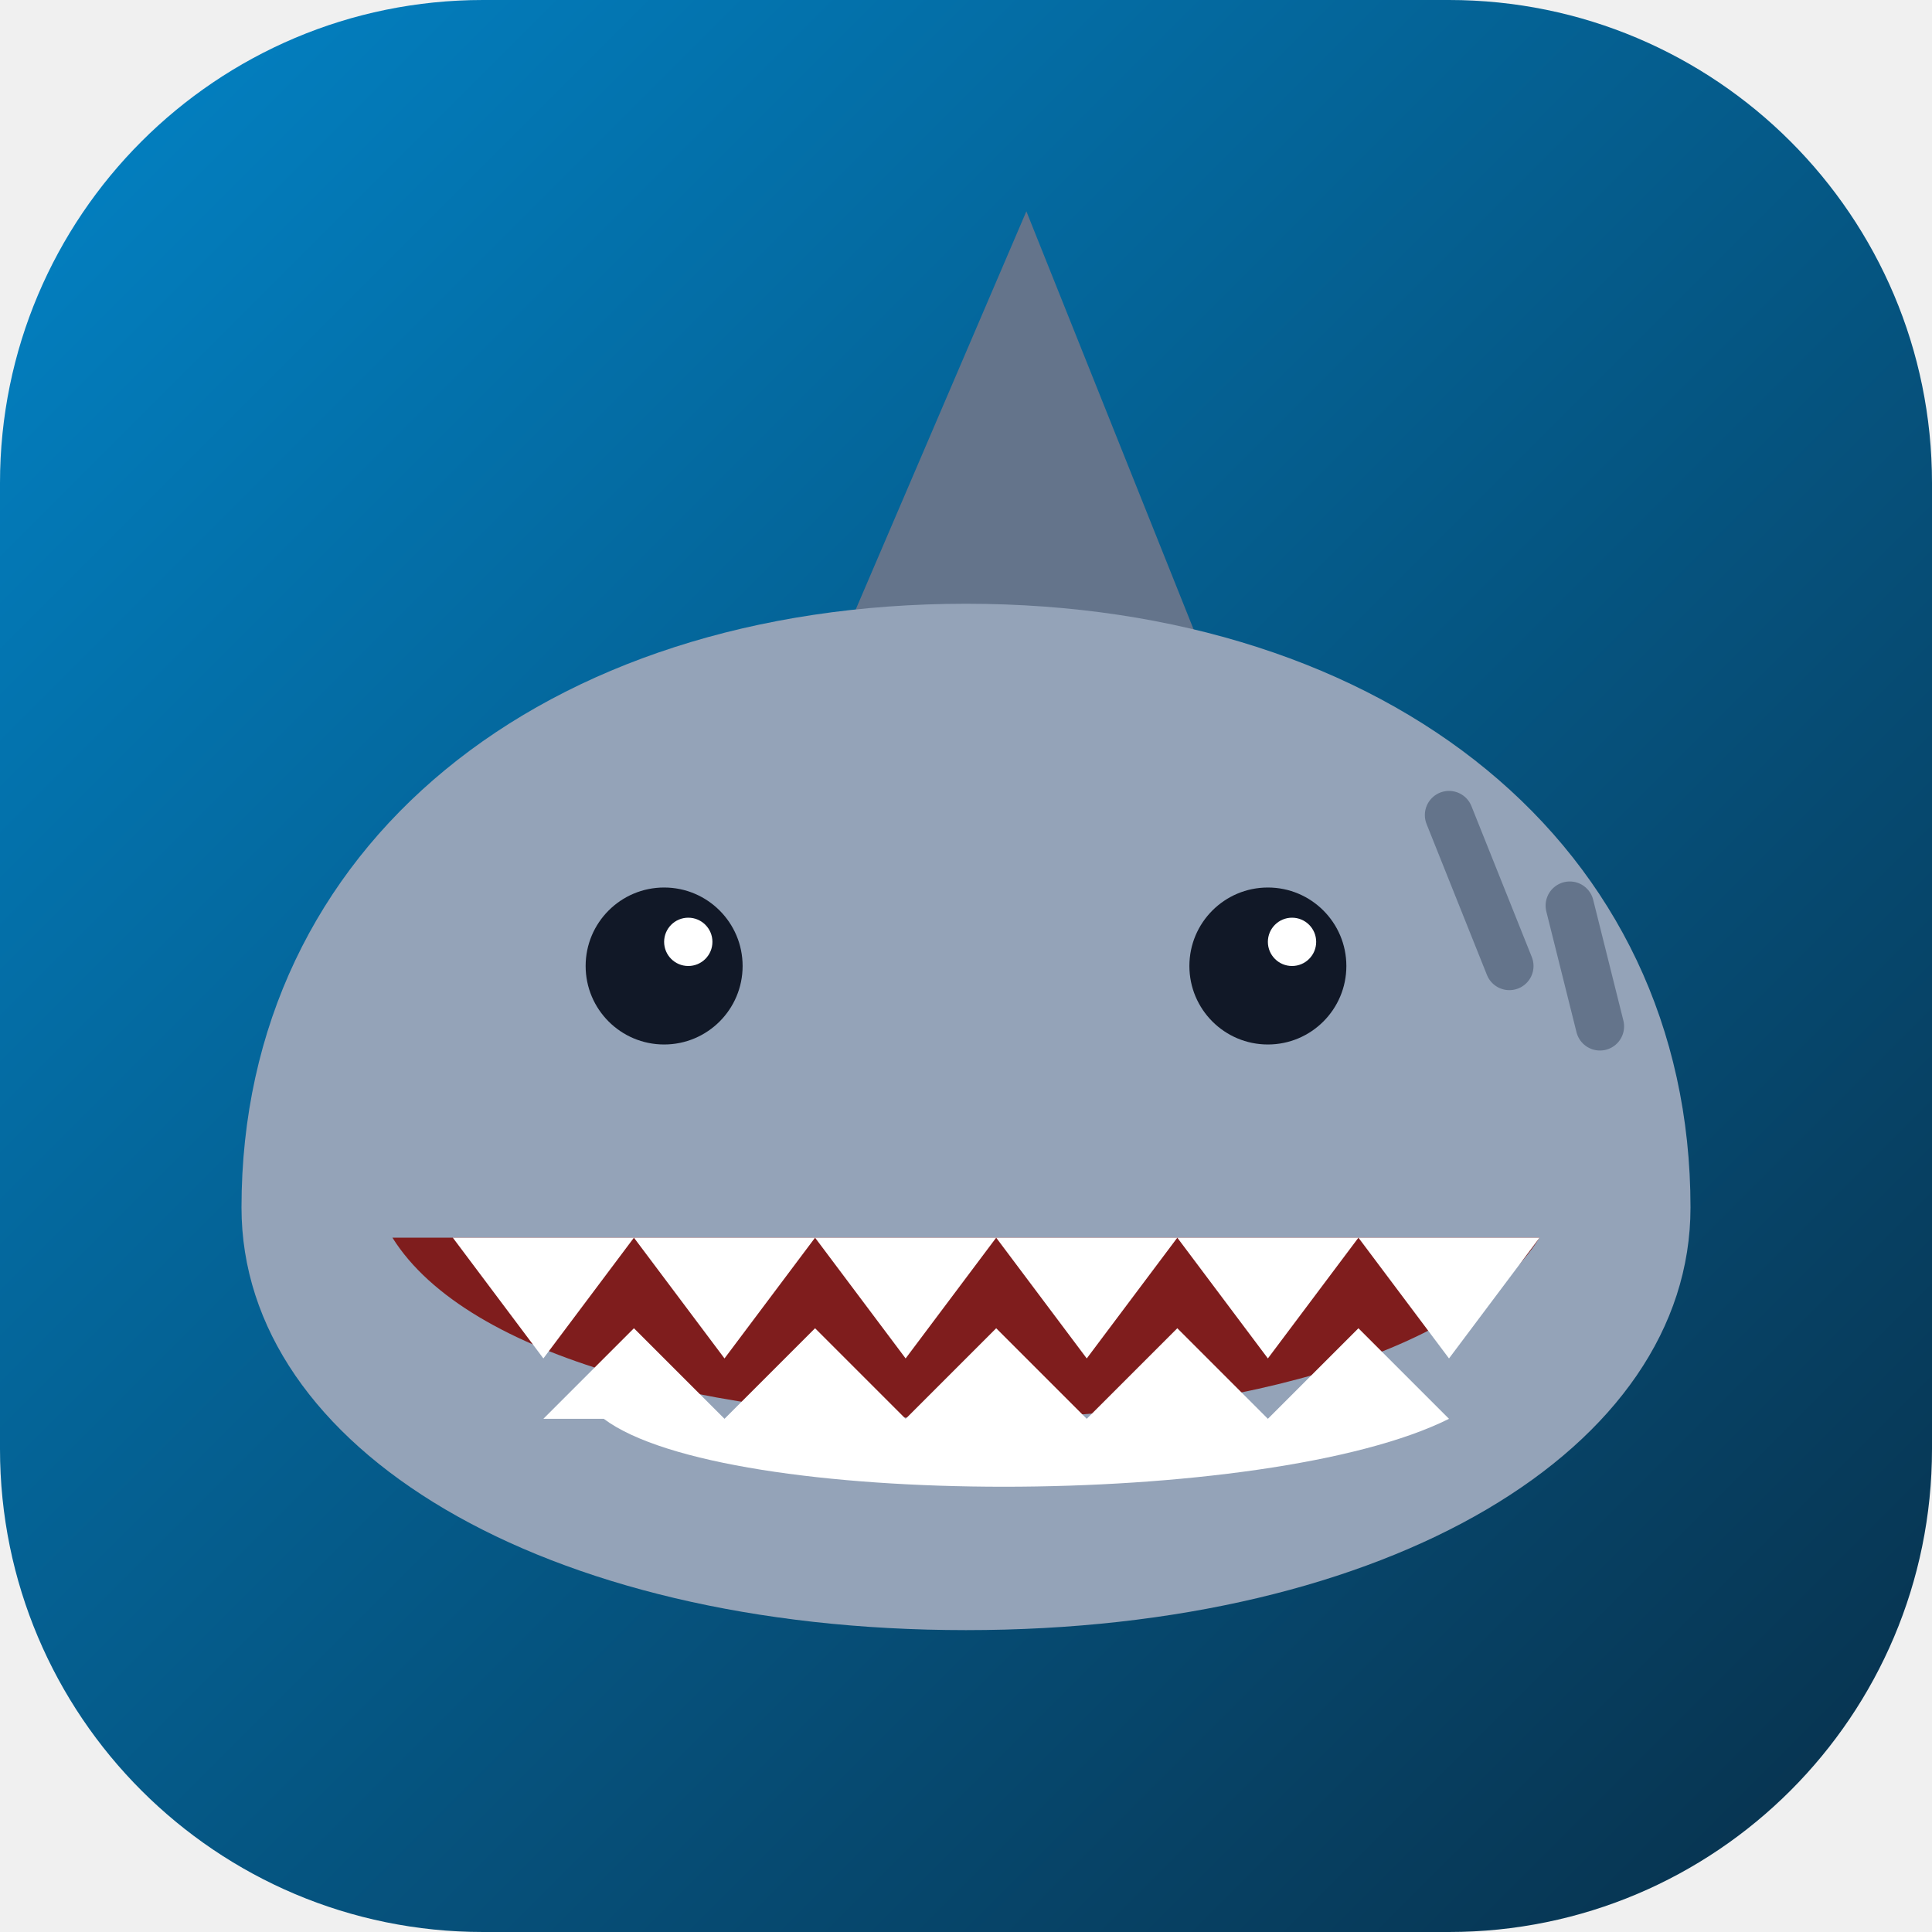
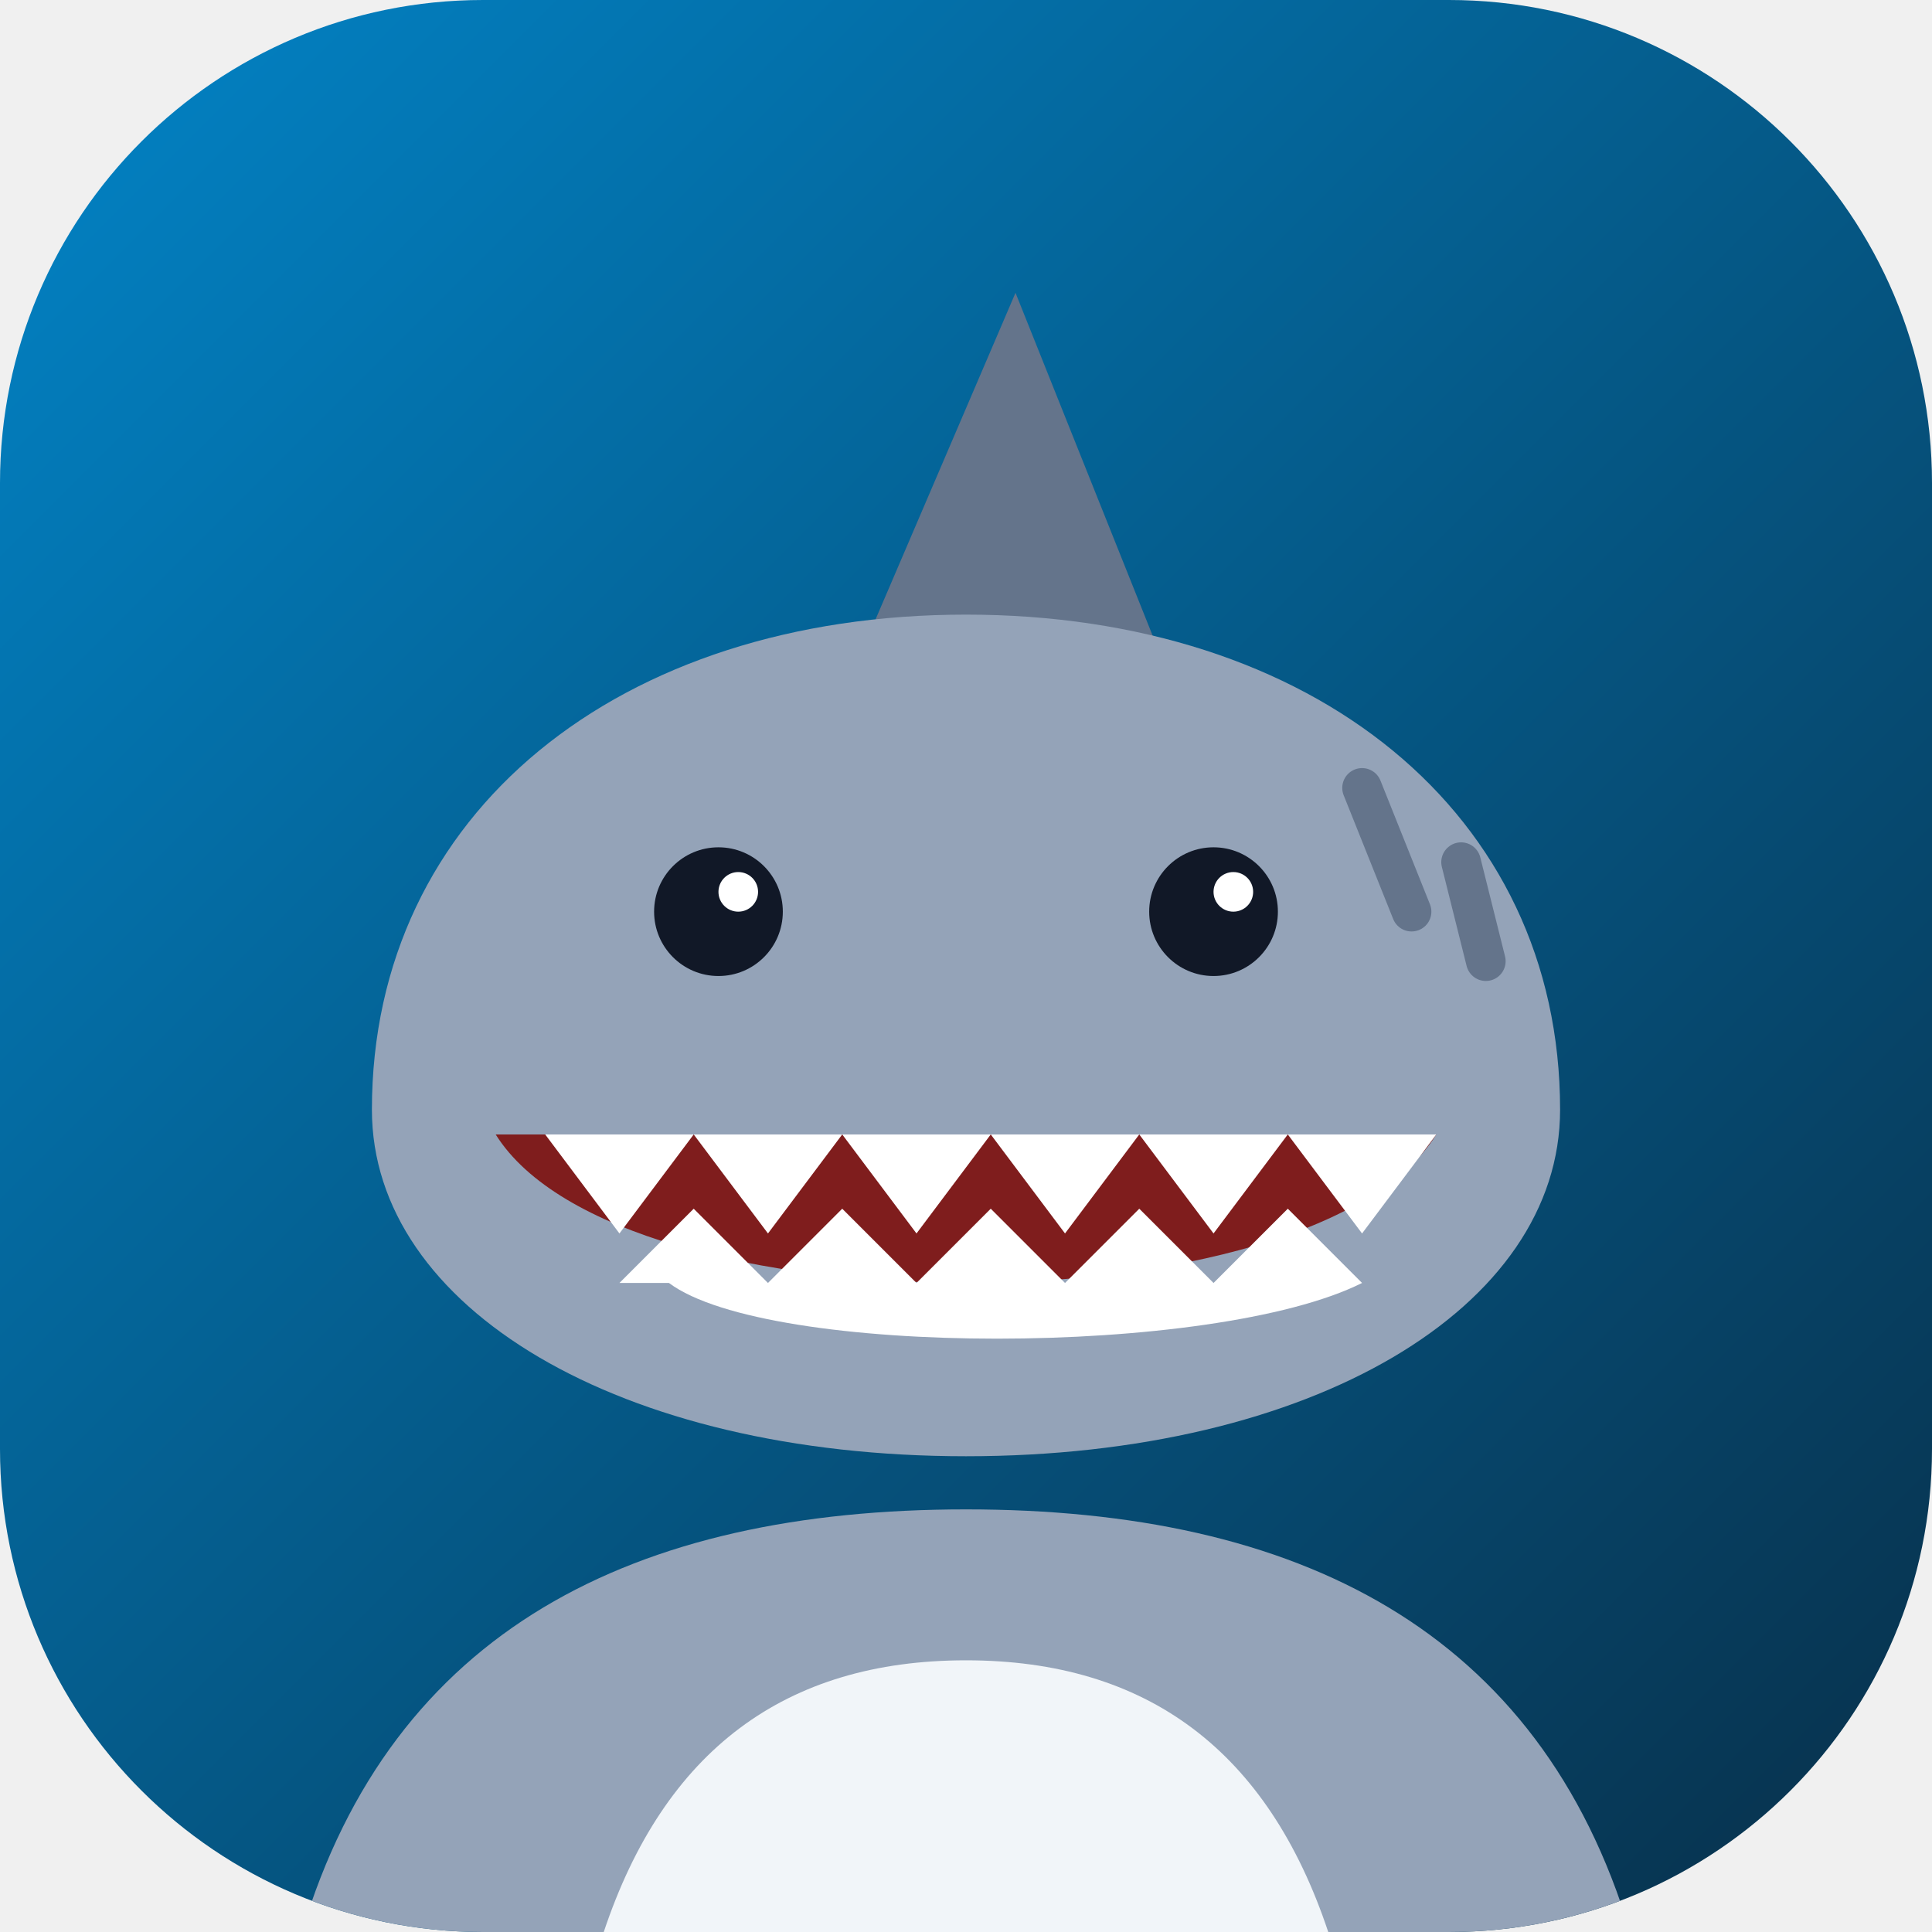
<svg xmlns="http://www.w3.org/2000/svg" viewBox="0 0 64 64" role="img" aria-label="Tiburón">
  <defs>
    <linearGradient id="bg" x1="0" y1="0" x2="1" y2="1">
      <stop offset="0" stop-color="#0284c7" />
      <stop offset="1" stop-color="#082f49" />
    </linearGradient>
+     <clipPath id="frame">
+       <rect width="64" height="64" rx="16" />
+     </clipPath>
  </defs>
  <rect width="64" height="64" rx="16" fill="url(#bg)" />
-   <path d="M28 21l6-14 6 15z" fill="#64748b" />
-   <path d="M8 40c0-12 10-20 24-20s24 8 24 20c0 8-10 14-24 14S8 48 8 40z" fill="#94a3b8" />
-   <path d="M13 41c5 8 33 8 38 0z" fill="#7f1d1d" />
-   <path d="M13 41h38l-3 4-3-4-3 4-3-4-3 4-3-4-3 4-3-4-3 4-3-4-3 4-3-4z" fill="#fff" />
-   <path d="M18 47l3-3 3 3 3-3 3 3 3-3 3 3 3-3 3 3 3-3 3 3c-6 3-24 3-28 0z" fill="#fff" />
-   <circle cx="22" cy="32" r="2.6" fill="#111827" />
-   <circle cx="42" cy="32" r="2.6" fill="#111827" />
-   <circle cx="22.8" cy="31.2" r=".8" fill="#fff" />
-   <circle cx="42.8" cy="31.2" r=".8" fill="#fff" />
-   <path d="M48 27l2 5M52 30l1 4" stroke="#64748b" stroke-width="1.6" stroke-linecap="round" />
+   <g clip-path="url(#frame)">
+     <path d="M10 64c3-10 11-14 22-14s19 4 22 14z" fill="#94a3b8" />
+     <path d="M20 64c2-6 6-9 12-9s10 3 12 9z" fill="#f1f5f9" />
+     <g transform="translate(5.76 3.96) scale(0.82)">
+       <path d="M28 21l6-14 6 15z" fill="#64748b" />
+       <path d="M8 40c0-12 10-20 24-20s24 8 24 20c0 8-10 14-24 14S8 48 8 40z" fill="#94a3b8" />
+       <path d="M13 41c5 8 33 8 38 0z" fill="#7f1d1d" />
+       <path d="M13 41h38l-3 4-3-4-3 4-3-4-3 4-3-4-3 4-3-4-3 4-3-4-3 4-3-4z" fill="#fff" />
+       <path d="M18 47l3-3 3 3 3-3 3 3 3-3 3 3 3-3 3 3 3-3 3 3c-6 3-24 3-28 0z" fill="#fff" />
+       <circle cx="22" cy="32" r="2.6" fill="#111827" />
+       <circle cx="42" cy="32" r="2.6" fill="#111827" />
+       <circle cx="22.8" cy="31.2" r=".8" fill="#fff" />
+       <circle cx="42.8" cy="31.2" r=".8" fill="#fff" />
+       <path d="M48 27l2 5M52 30l1 4" stroke="#64748b" stroke-width="1.6" stroke-linecap="round" />
+     </g>
+   </g>
</svg>
